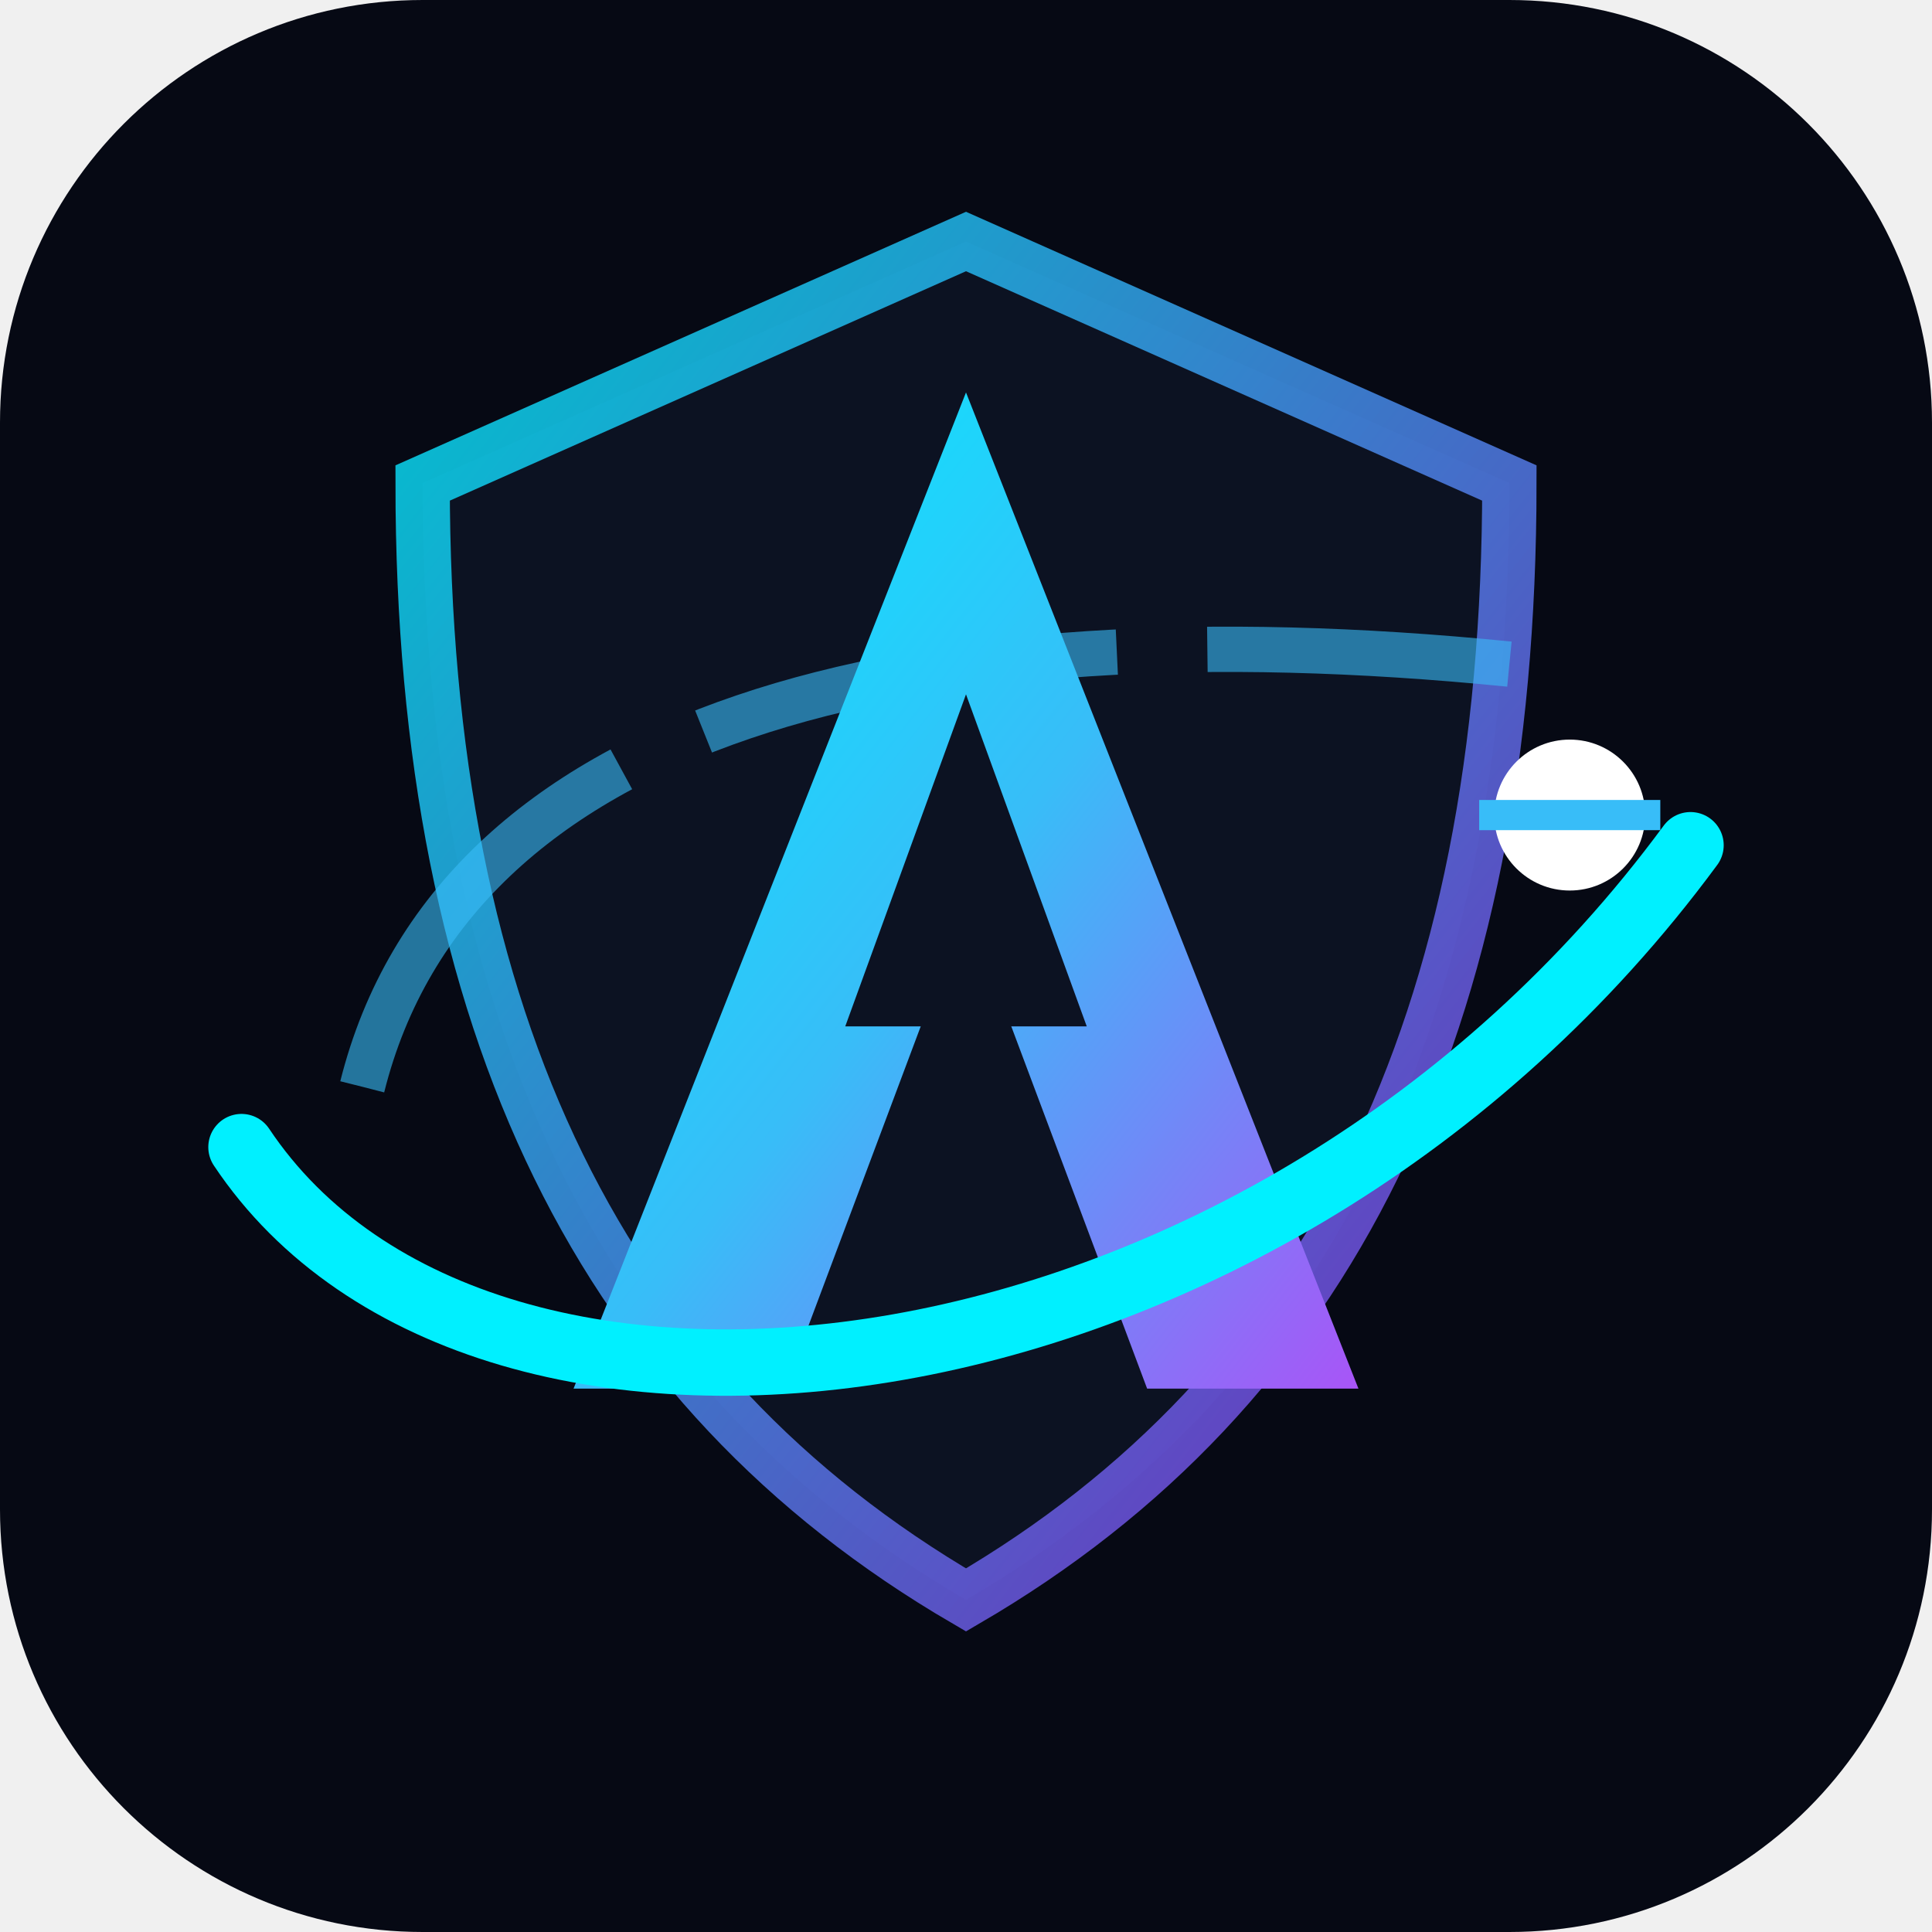
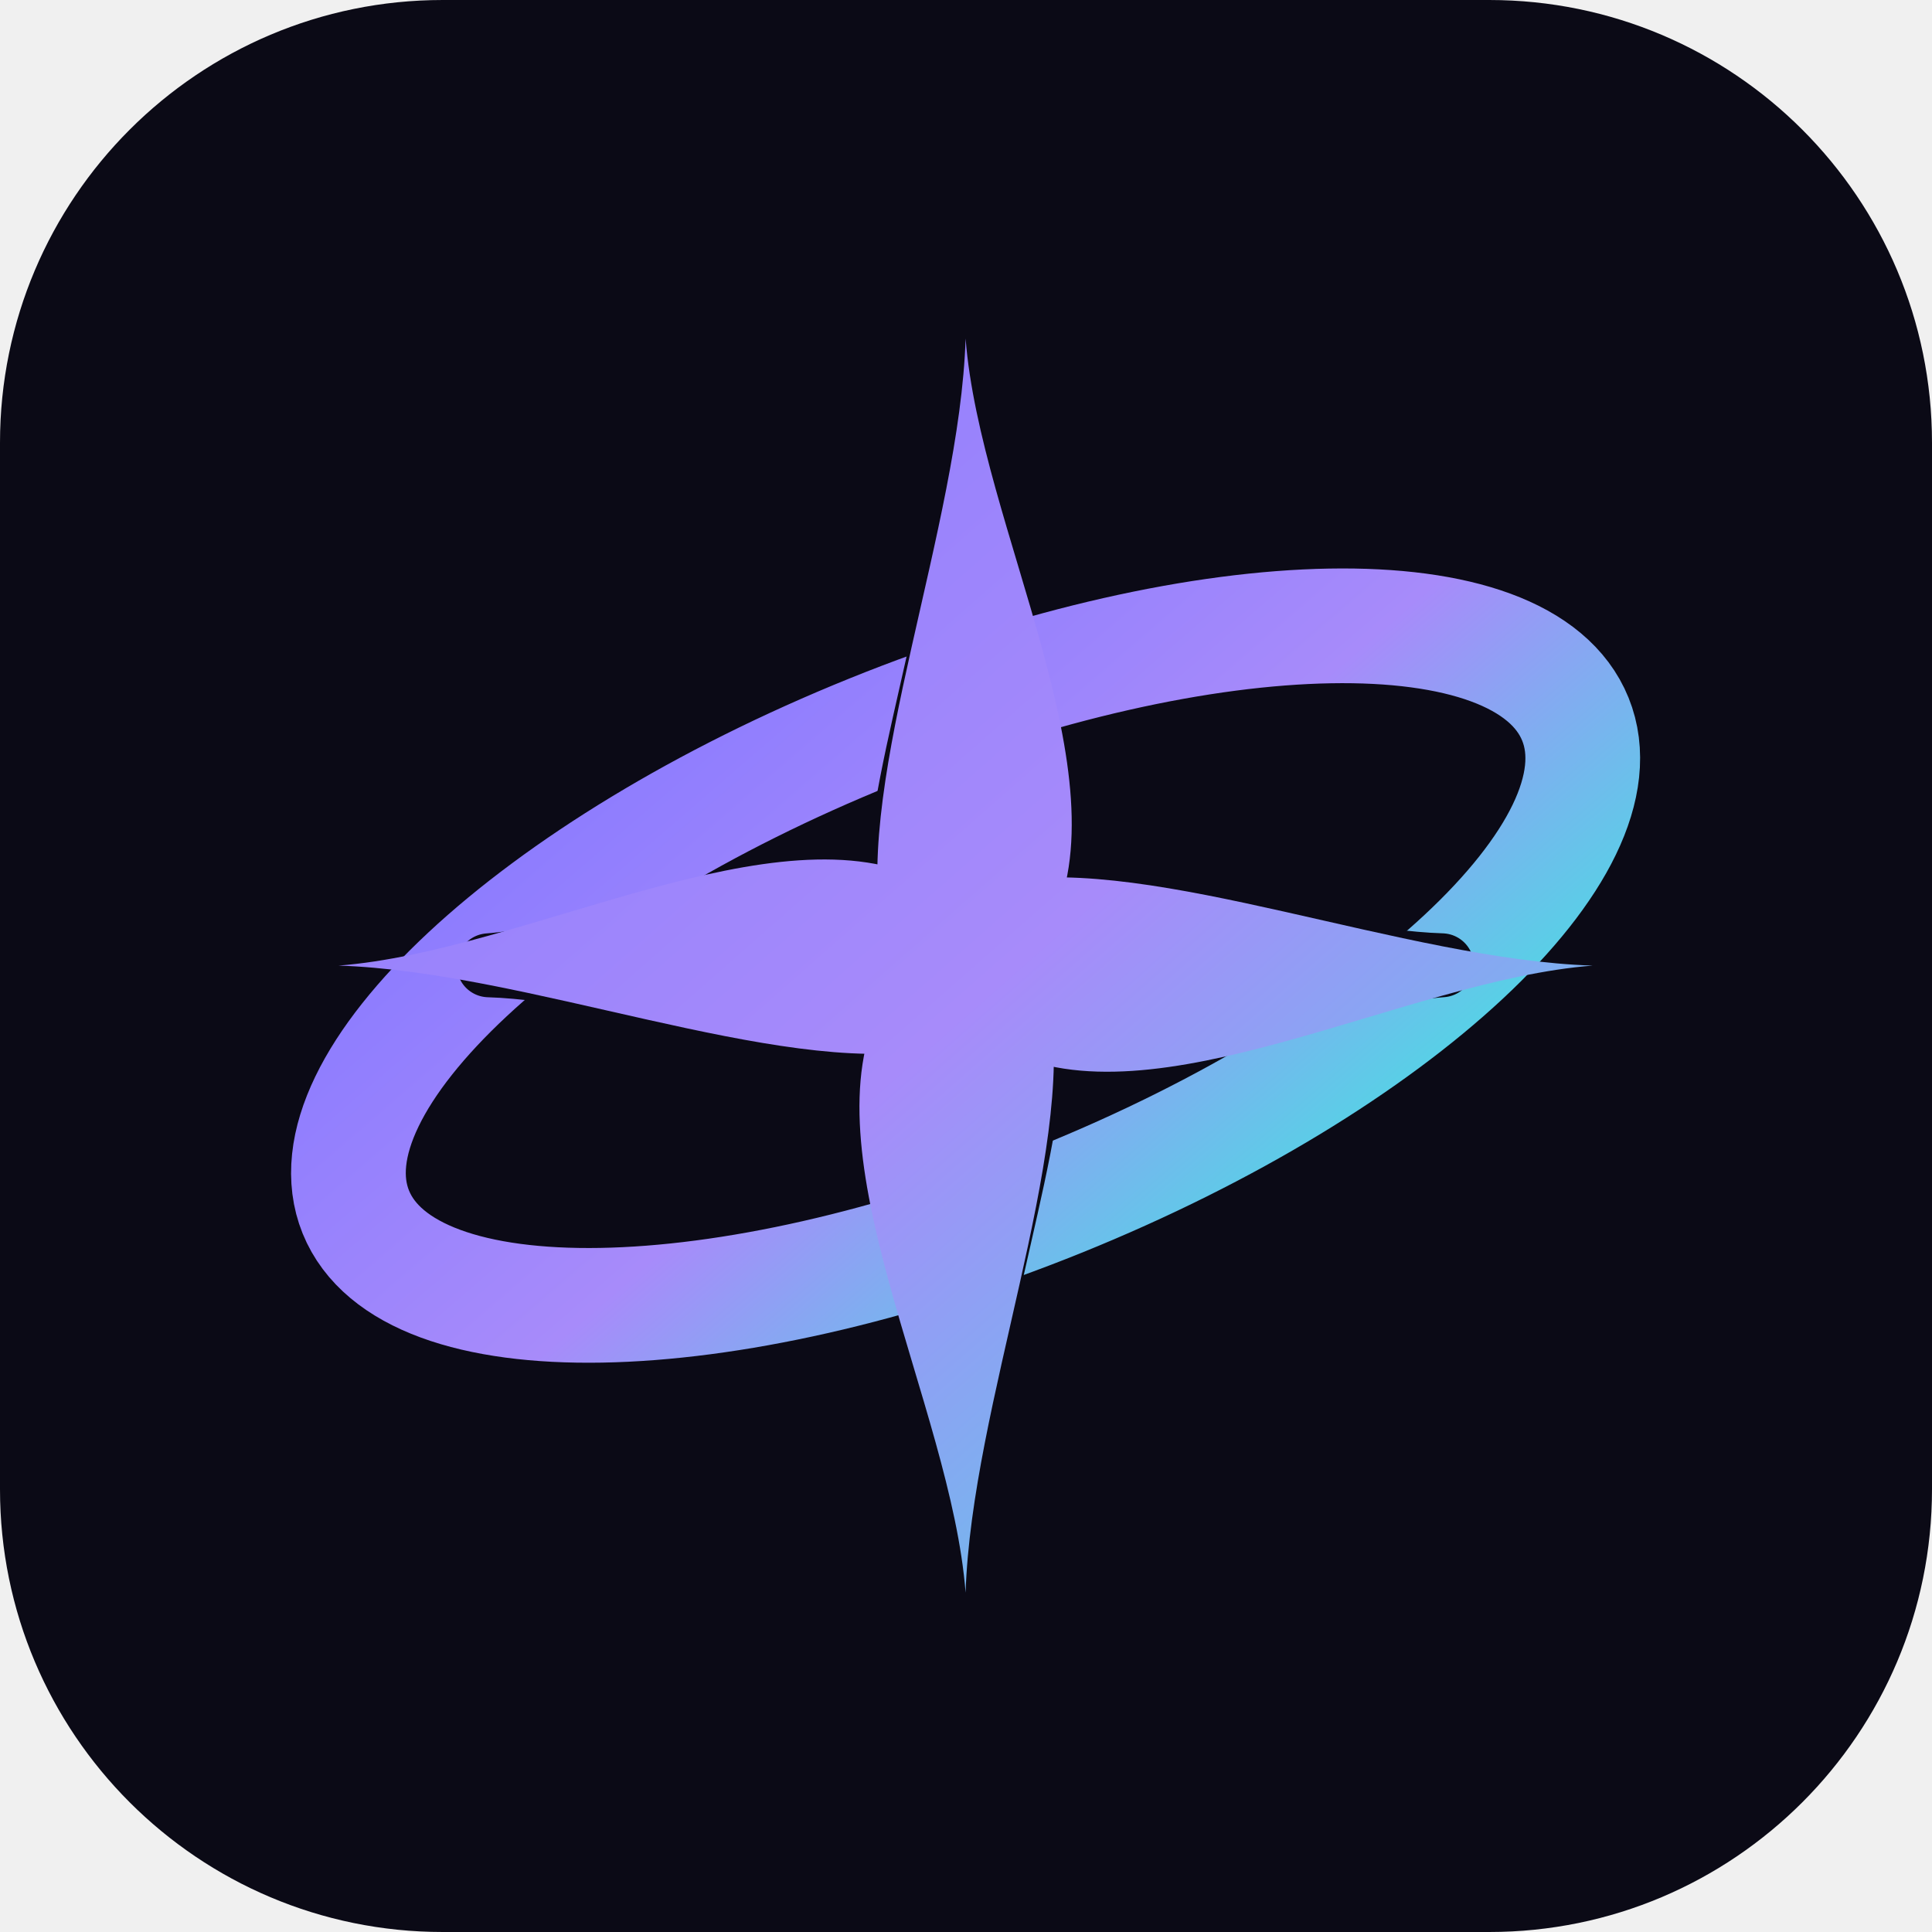
- <svg xmlns="http://www.w3.org/2000/svg" viewBox="0 0 64 64">
+ <svg xmlns="http://www.w3.org/2000/svg" viewBox="0 0 96 96" role="img" aria-label="Astrix">
  <defs>
-     <linearGradient id="favA" x1="0%" y1="0%" x2="100%" y2="100%">
-       <stop offset="0%" stop-color="#00F0FF" />
-       <stop offset="50%" stop-color="#38BDF8" />
-       <stop offset="100%" stop-color="#A855F7" />
-     </linearGradient>
-     <linearGradient id="favShield" x1="0%" y1="0%" x2="100%" y2="100%">
-       <stop offset="0%" stop-color="#00F0FF" stop-opacity="0.8" />
-       <stop offset="100%" stop-color="#9333EA" stop-opacity="0.8" />
+     <linearGradient id="nebula" x1="6%" y1="0%" x2="94%" y2="100%">
+       <stop offset="0%" stop-color="#8B7BFF" />
+       <stop offset="52%" stop-color="#A78BFA" />
+       <stop offset="100%" stop-color="#4FD8E4" />
    </linearGradient>
  </defs>
-   <rect width="64" height="64" rx="14" fill="#060914" />
-   <path d="M 32 8 L 50 16 C 50 34 44 46 32 53 C 20 46 14 34 14 16 Z" fill="#0C1222" stroke="url(#favShield)" stroke-width="1.8" />
-   <path d="M 12 36 C 15 24 30 20 50 22" fill="none" stroke="#38BDF8" stroke-width="1.5" stroke-dasharray="14 3" opacity="0.6" />
-   <polygon points="32,13 45,46 38,46 32,30 26,46 19,46" fill="url(#favA)" />
-   <polygon points="32,23 28,34 36,34" fill="#0C1222" />
-   <path d="M 8 38 C 16 50 42 47 56 28" fill="none" stroke="#00F0FF" stroke-width="2.2" stroke-linecap="round" />
-   <circle cx="52" cy="27" r="2.5" fill="#FFFFFF" />
-   <line x1="49" y1="27" x2="55" y2="27" stroke="#38BDF8" stroke-width="1" />
+   <rect width="96" height="96" rx="22" fill="#0B0A16" />
+   <defs>
+     <mask id="mf">
+       <rect x="-200" y="-200" width="600" height="600" fill="#fff" />
+       <path d="M48.0 7.0C48.95 19.3 58.5 35.7 53.5 45.54L48.0 48.0L42.5 45.54C40.8 35.7 47.61 19.3 48.0 7.0ZM89.0 48.0C76.7 48.95 60.3 58.5 50.46 53.5L48.0 48.0L50.46 42.5C60.3 40.8 76.7 47.61 89.0 48.0ZM48.0 89.0C47.05 76.7 37.5 60.3 42.5 50.46L48.0 48.0L53.5 50.46C55.2 60.3 48.39 76.7 48.0 89.0ZM7.0 48.0C19.3 47.06 35.7 37.5 45.54 42.5L48.0 48.0L45.54 53.5C35.7 55.2 19.3 48.39 7.0 48.0Z" fill="#000" stroke="#000" stroke-width="5.5" stroke-linejoin="round" transform="translate(11.5 11.5) scale(0.76)" />
+     </mask>
+   </defs>
+   <g transform="translate(11.5 11.5) scale(0.76)" fill="url(#nebula)">
+     <g mask="url(#mf)">
+       <ellipse cx="48" cy="48" rx="43" ry="16.5" fill="none" stroke="url(#nebula)" stroke-width="7.5" transform="rotate(-22 48 48)" />
+     </g>
+     <path d="M48.0 7.0C48.95 19.3 58.5 35.7 53.5 45.54L48.0 48.0L42.5 45.54C40.8 35.7 47.61 19.3 48.0 7.0ZM89.0 48.0C76.7 48.95 60.3 58.5 50.46 53.5L48.0 48.0L50.46 42.5C60.3 40.8 76.7 47.61 89.0 48.0ZM48.0 89.0C47.05 76.7 37.5 60.3 42.5 50.46L48.0 48.0L53.5 50.46C55.2 60.3 48.39 76.7 48.0 89.0ZM7.0 48.0C19.3 47.06 35.7 37.5 45.54 42.5L48.0 48.0L45.54 53.5C35.7 55.2 19.3 48.39 7.0 48.0Z" />
+   </g>
</svg>
